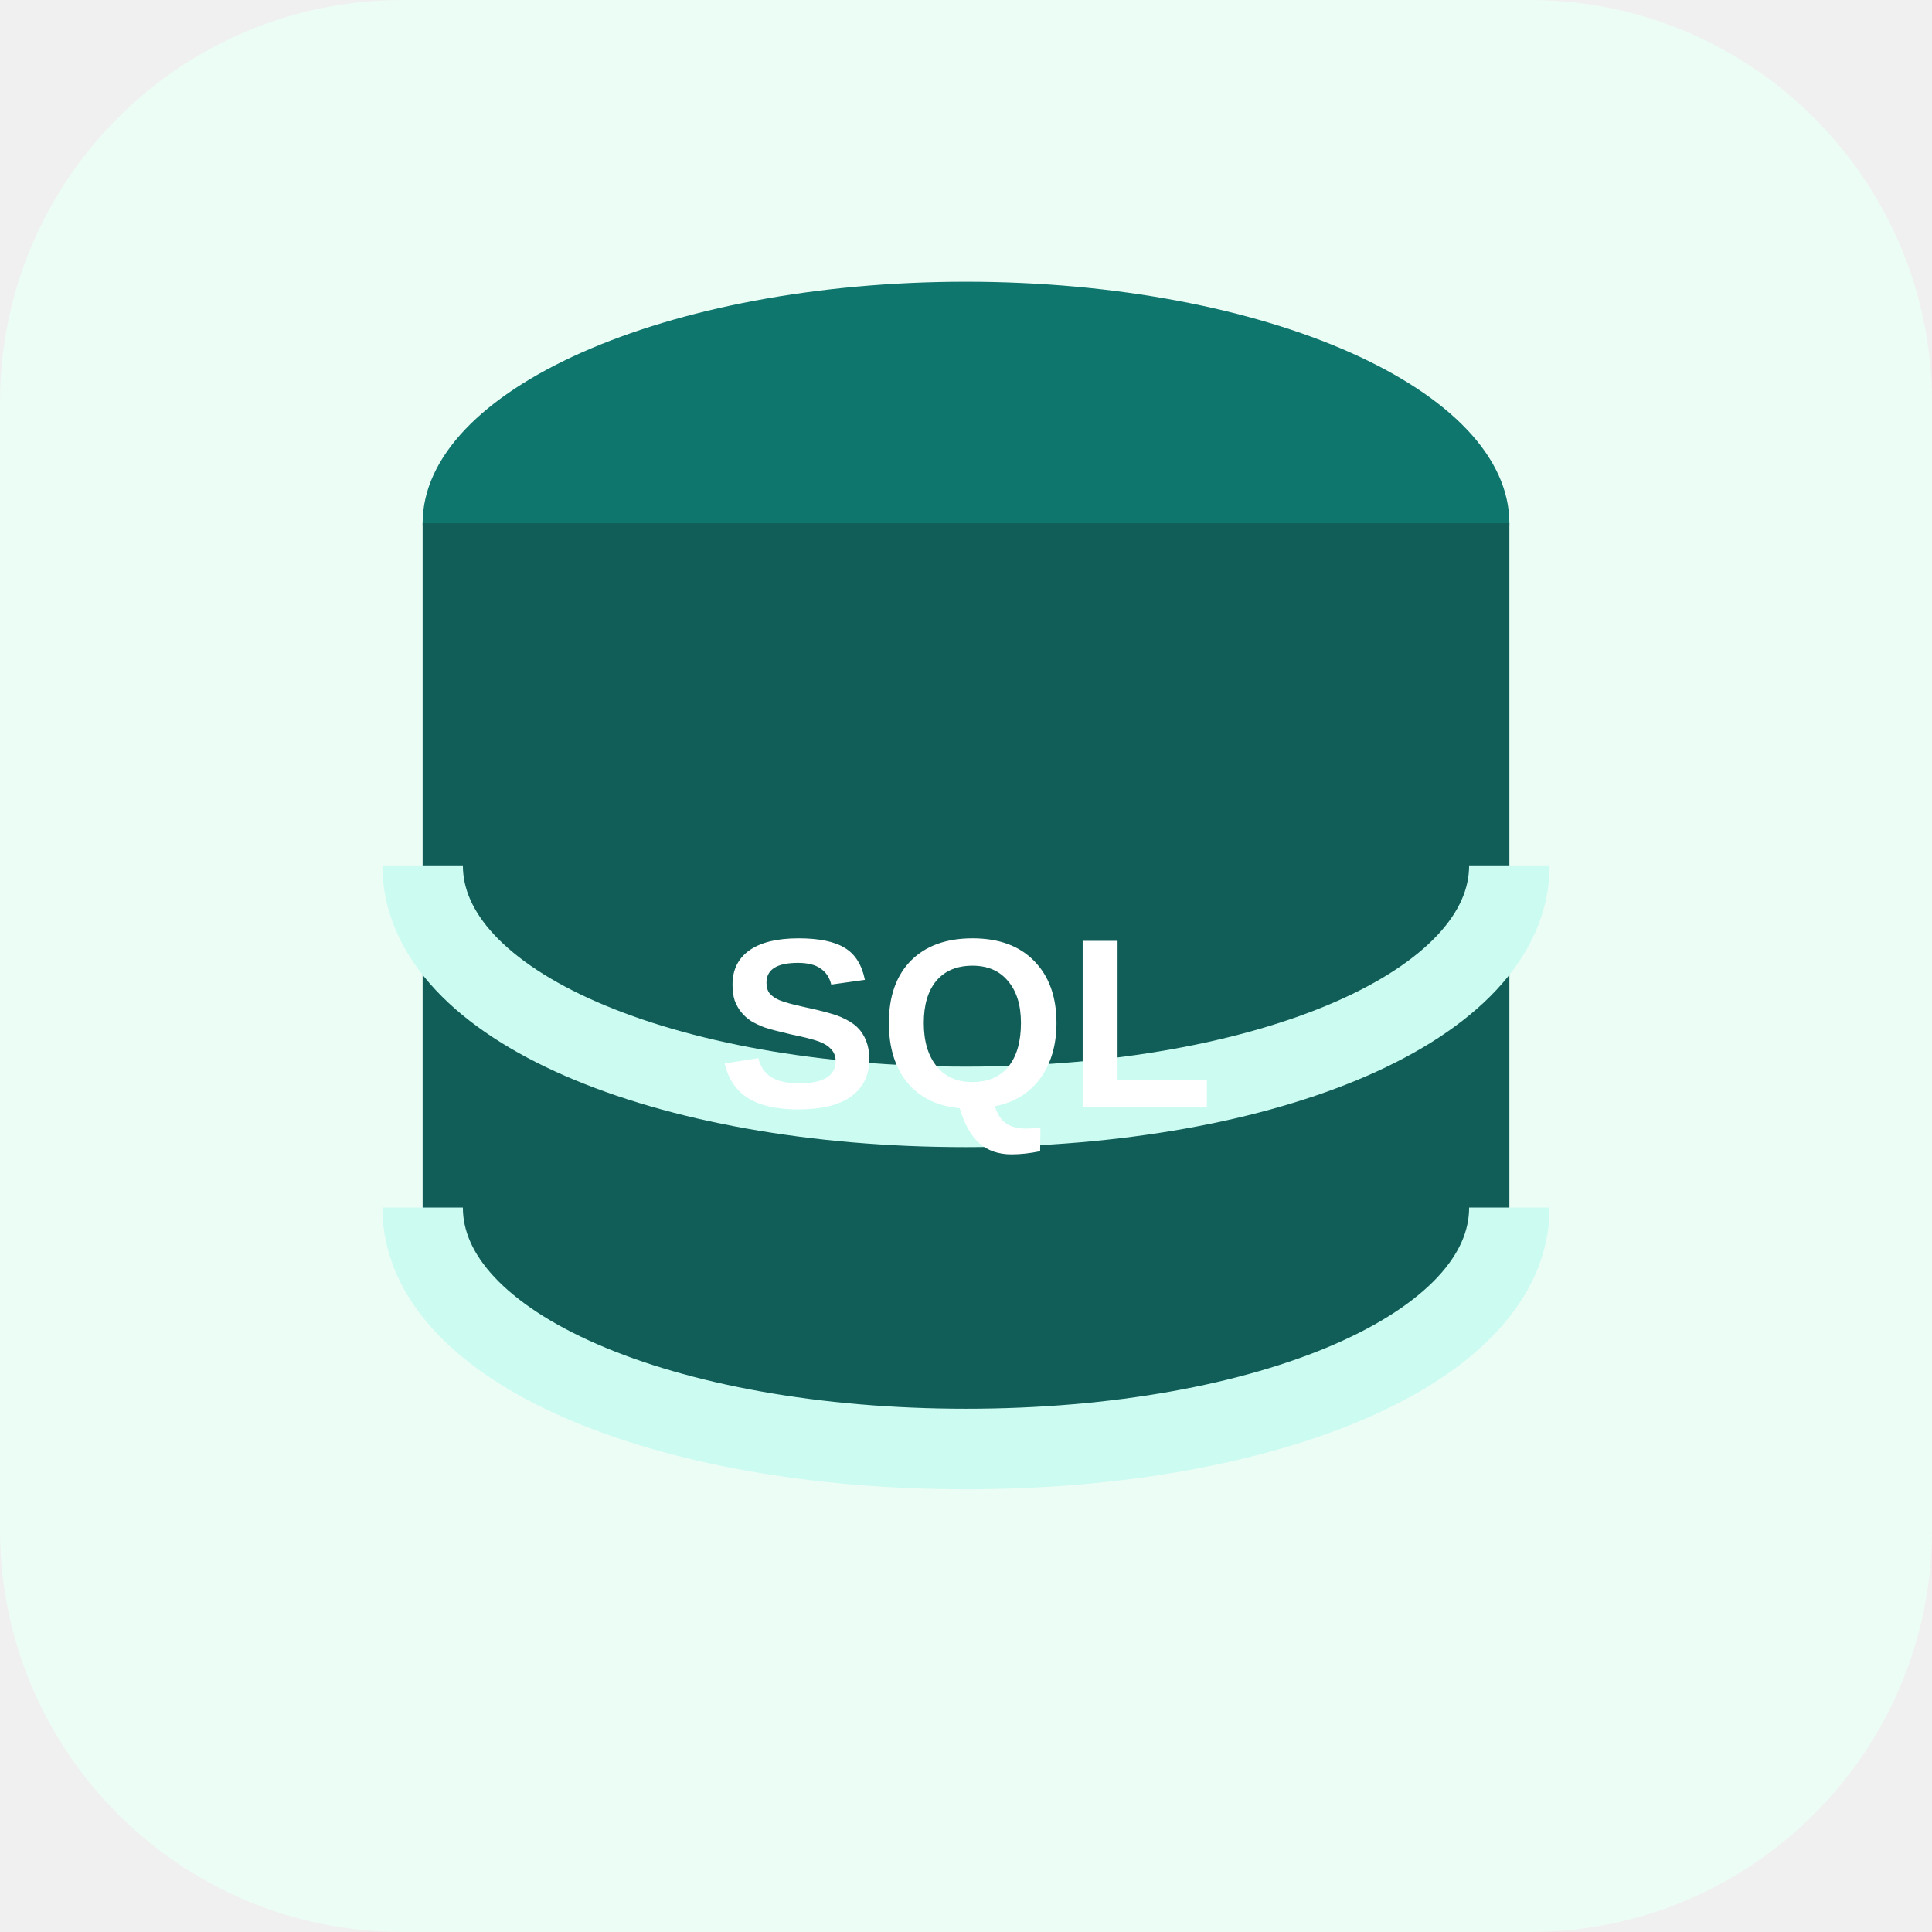
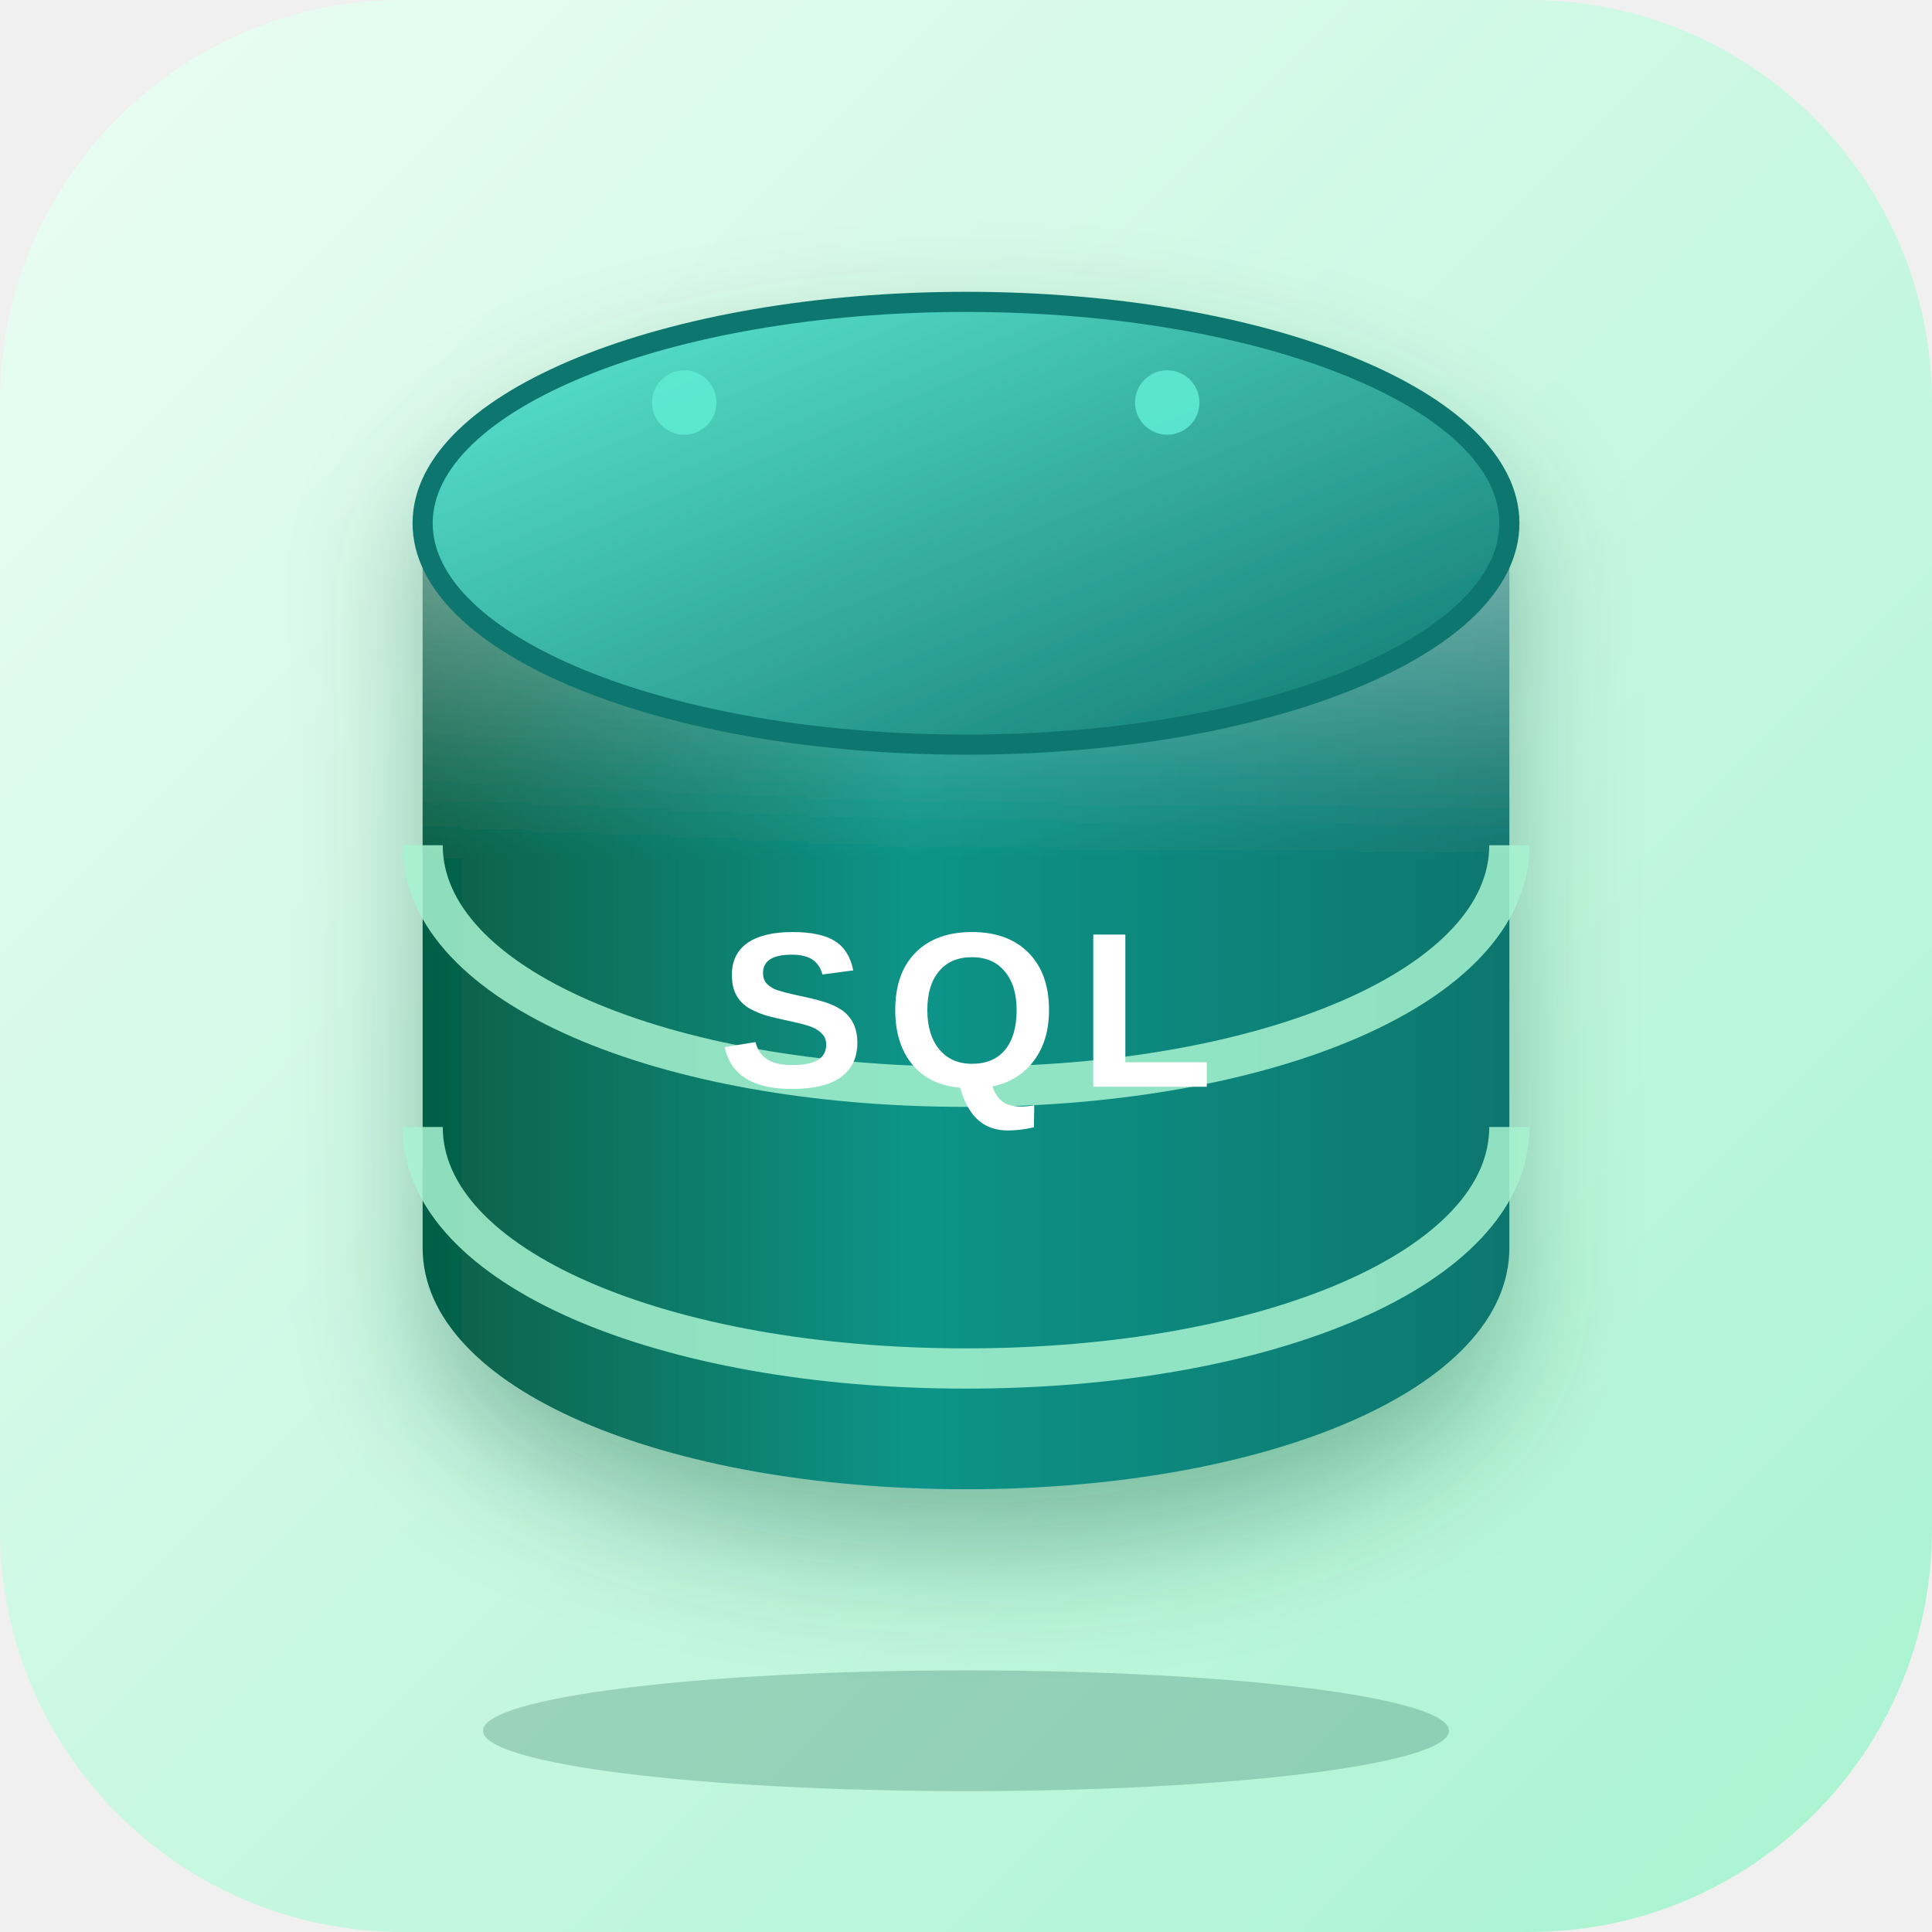
<svg xmlns="http://www.w3.org/2000/svg" width="96" height="96" viewBox="0 0 96 96" role="img" aria-labelledby="title desc">
-   <rect width="96" height="96" rx="20" fill="#ecfdf5" />
-   <ellipse cx="48" cy="26" rx="27" ry="12" fill="#0f766e" />
-   <path d="M21 26v34c0 7 12 12 27 12s27-5 27-12V26" fill="#115e59" />
-   <path d="M21 43c0 7 12 12 27 12s27-5 27-12M21 60c0 7 12 12 27 12s27-5 27-12" fill="none" stroke="#ccfbf1" stroke-width="4" />
-   <text x="48" y="55" text-anchor="middle" font-family="Arial, sans-serif" font-size="12" font-weight="800" fill="#ffffff">SQL</text>
+   <defs>
+     <linearGradient id="ld-bg" x1="0" y1="0" x2="1" y2="1">
+       <stop offset="0" stop-color="#ecfdf5" />
+       <stop offset="1" stop-color="#a7f3d0" />
+     </linearGradient>
+     <linearGradient id="ld-body" x1="0" y1="0" x2="1" y2="0">
+       <stop offset="0" stop-color="#065f46" />
+       <stop offset="0.45" stop-color="#0d9488" />
+       <stop offset="1" stop-color="#0f766e" />
+     </linearGradient>
+     <linearGradient id="ld-top" x1="0" y1="0" x2="1" y2="1">
+       <stop offset="0" stop-color="#5eead4" />
+       <stop offset="1" stop-color="#0f766e" />
+     </linearGradient>
+     <linearGradient id="ld-hi" x1="0" y1="0" x2="0" y2="1">
+       <stop offset="0" stop-color="#ffffff" stop-opacity="0.45" />
+       <stop offset="0.35" stop-color="#ffffff" stop-opacity="0" />
+     </linearGradient>
+     <filter id="ld-shadow" x="-20%" y="-20%" width="140%" height="160%">
+       <feDropShadow dx="0" dy="3" stdDeviation="3" flood-color="#064e3b" flood-opacity="0.35" />
+     </filter>
+   </defs>
+   <rect width="96" height="96" rx="20" fill="url(#ld-bg)" />
+   <ellipse cx="48" cy="86" rx="24" ry="3" fill="#064e3b" opacity="0.22" />
+   <g filter="url(#ld-shadow)">
+     <path d="M21 26v36c0 7 12 12 27 12s27-5 27-12V26" fill="url(#ld-body)" />
+     <path d="M21 26v36c0 7 12 12 27 12s27-5 27-12V26" fill="url(#ld-hi)" />
+     <ellipse cx="48" cy="26" rx="27" ry="11" fill="url(#ld-top)" />
+     <ellipse cx="48" cy="26" rx="27" ry="11" fill="none" stroke="#0f766e" stroke-width="1" />
+   </g>
+   <path d="M21 42c0 7 12 12 27 12s27-5 27-12" fill="none" stroke="#a7f3d0" stroke-width="2" opacity="0.85" />
+   <path d="M21 56c0 7 12 12 27 12s27-5 27-12" fill="none" stroke="#a7f3d0" stroke-width="2" opacity="0.85" />
+   <g opacity="0.9">
+     <circle cx="34" cy="20" r="1.6" fill="#5eead4">
+       <animate attributeName="cy" values="20;32;20" dur="3s" repeatCount="indefinite" />
+       <animate attributeName="opacity" values="0;1;0" dur="3s" repeatCount="indefinite" />
+     </circle>
+     <circle cx="58" cy="20" r="1.6" fill="#5eead4">
+       <animate attributeName="cy" values="20;32;20" dur="3s" begin="1s" repeatCount="indefinite" />
+       <animate attributeName="opacity" values="0;1;0" dur="3s" begin="1s" repeatCount="indefinite" />
+     </circle>
+   </g>
+   <text x="48" y="54" text-anchor="middle" font-family="Arial, sans-serif" font-size="11" font-weight="800" fill="#ffffff" letter-spacing="1">SQL</text>
</svg>
